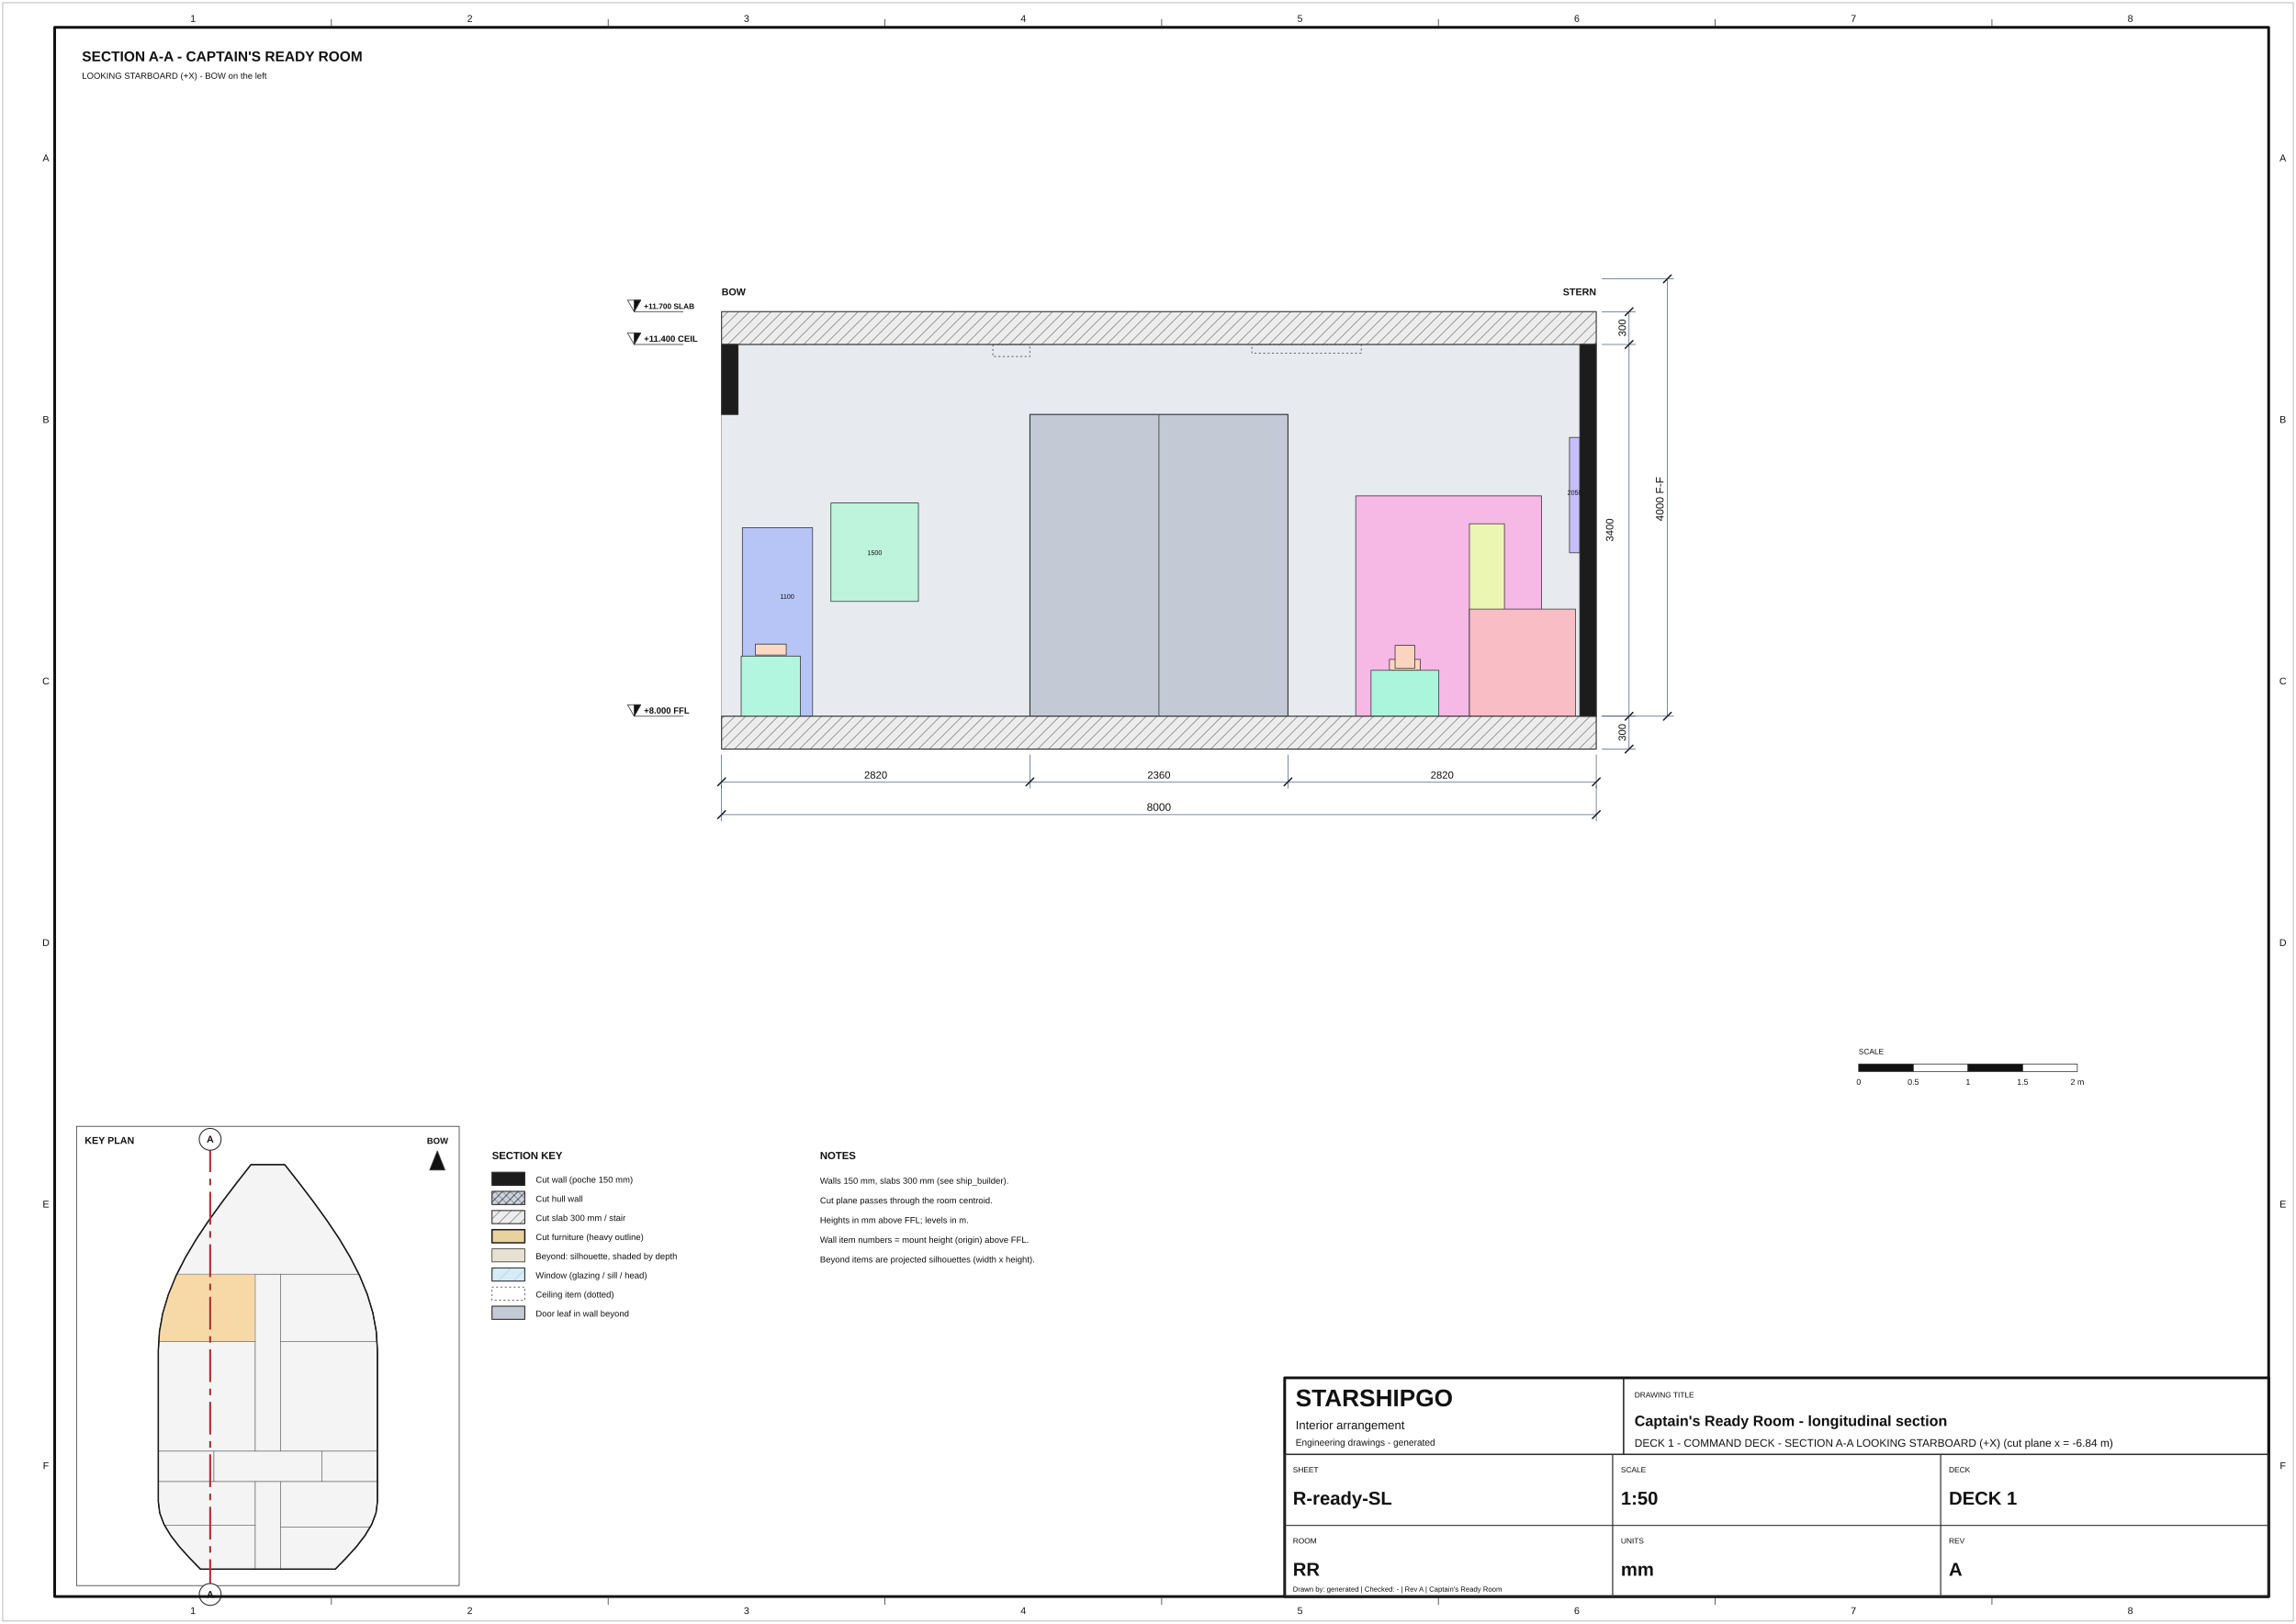
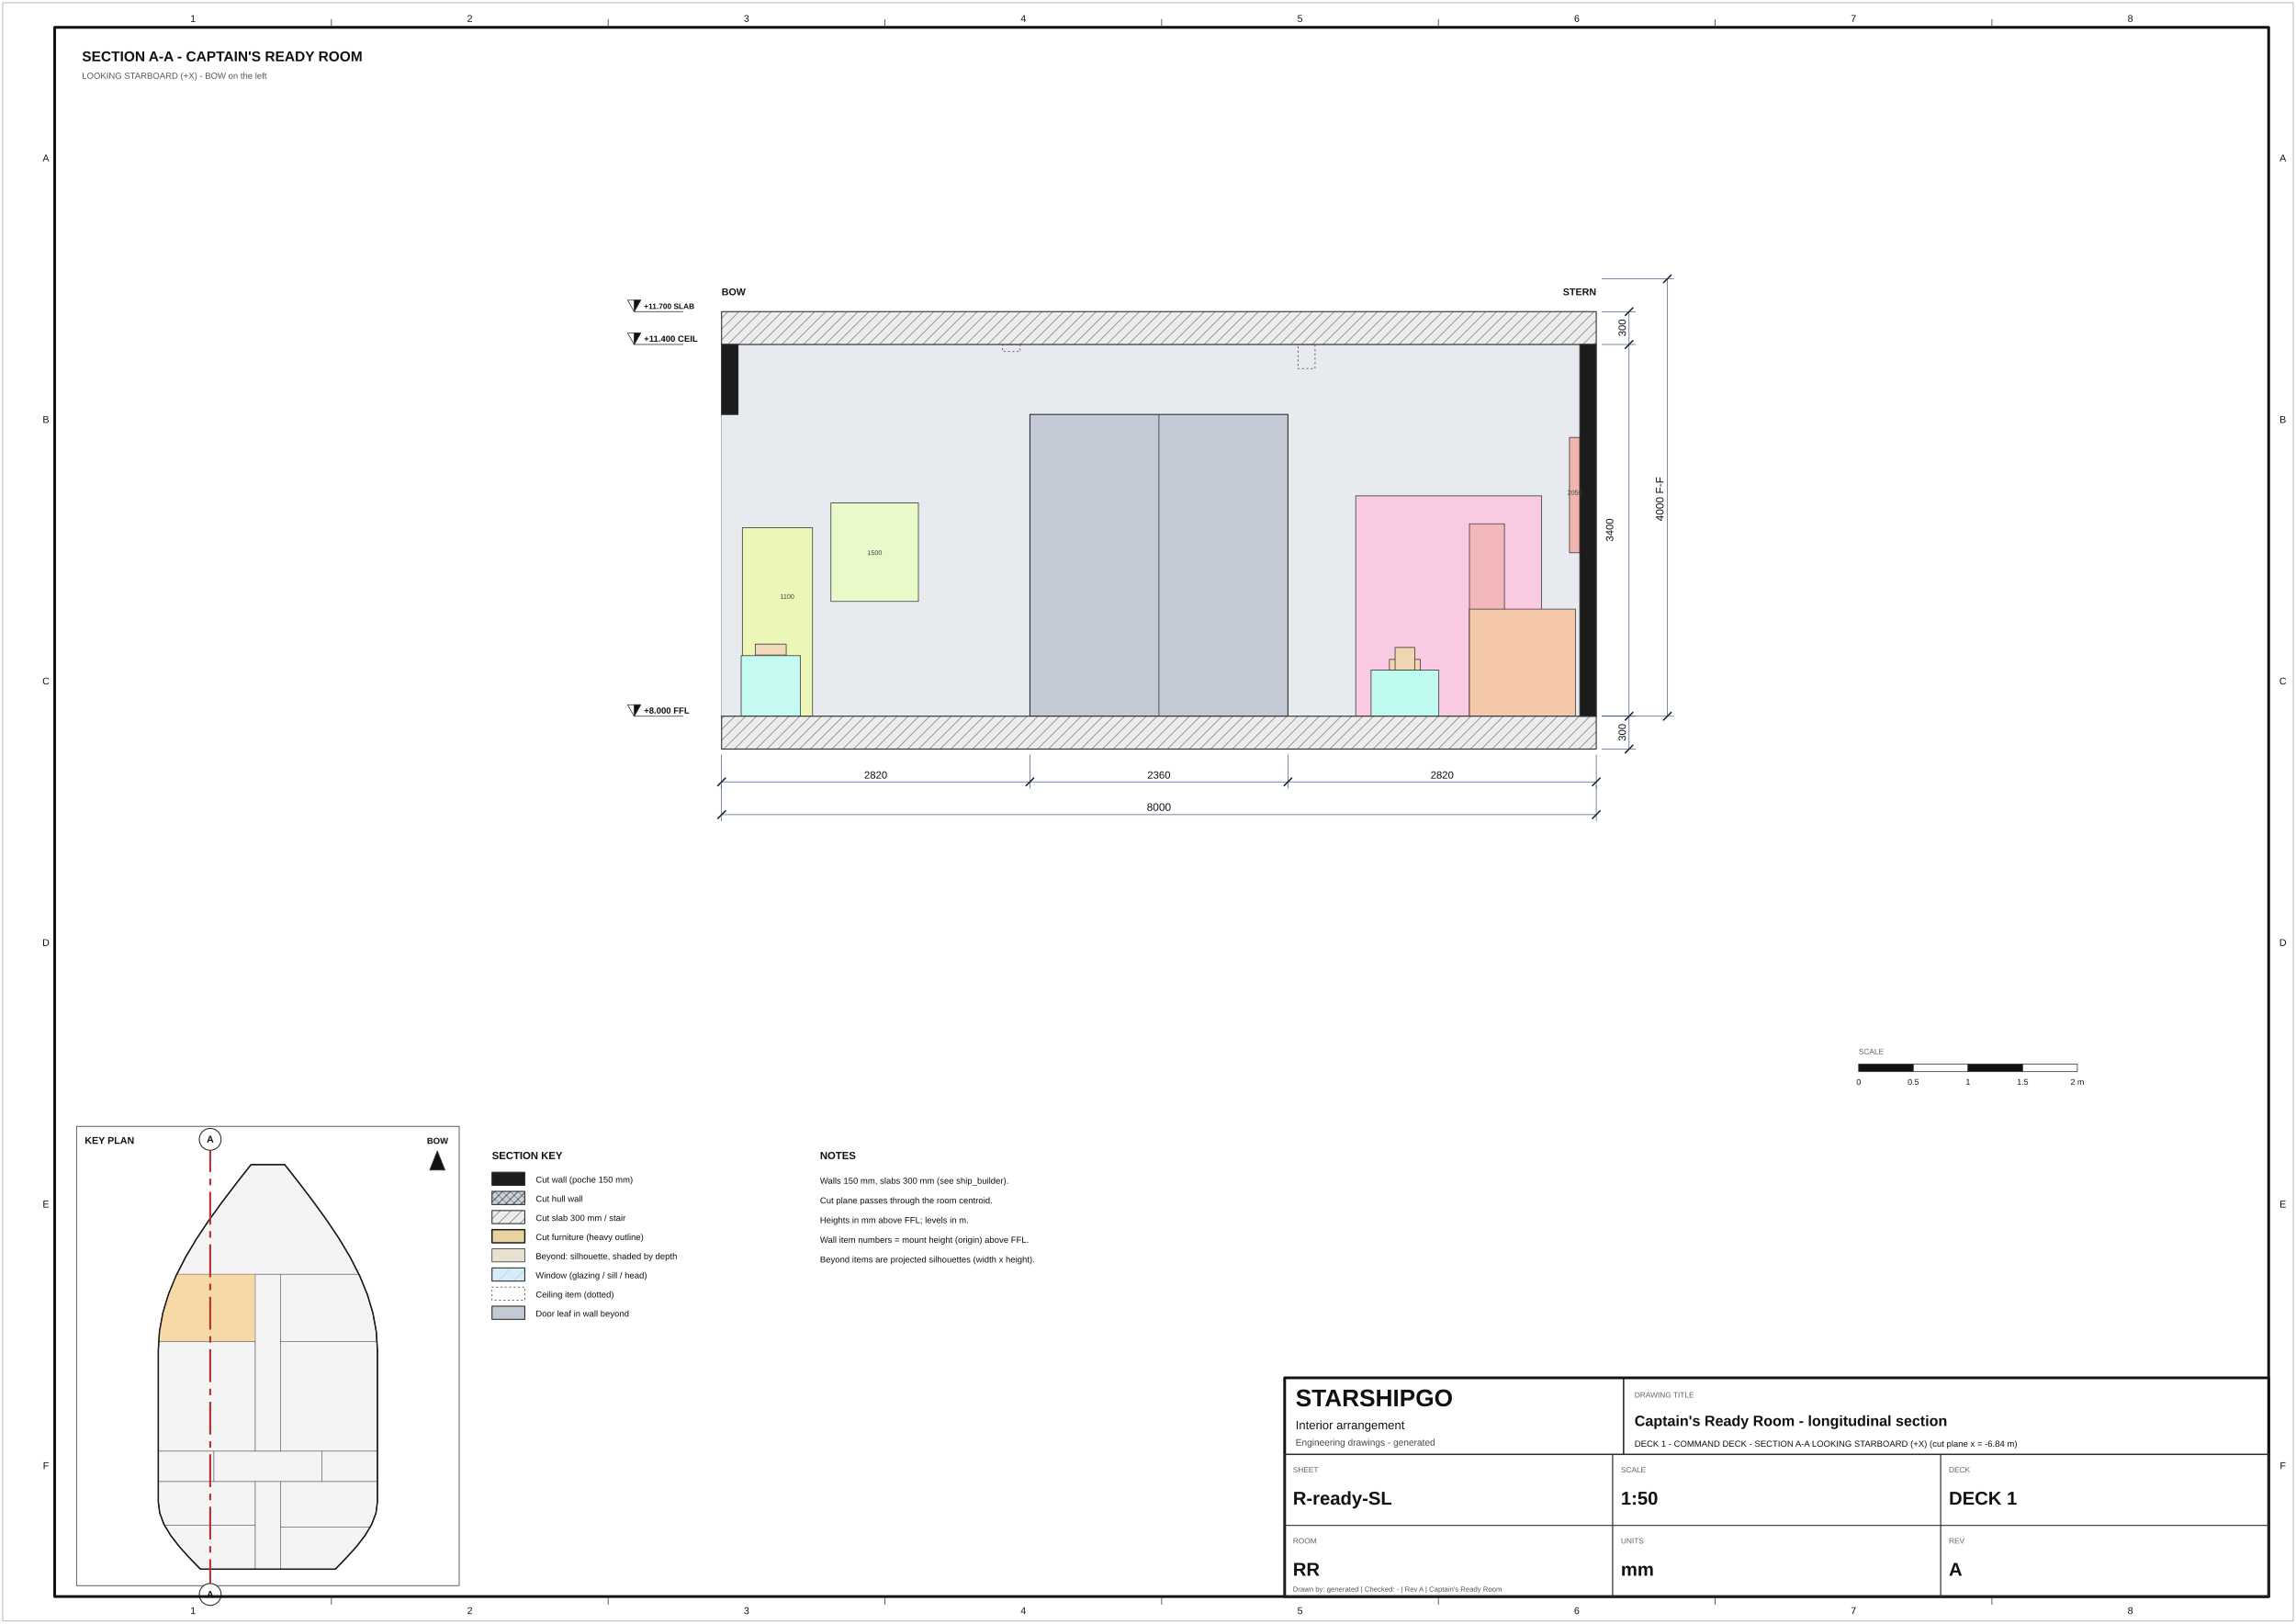
<svg xmlns="http://www.w3.org/2000/svg" width="420mm" height="297mm" viewBox="0 0 420 297">
  <style>
.t{font-family:Arial, Helvetica, 'DejaVu Sans', sans-serif;fill:#111}
.b{font-weight:bold}.i{font-style:italic}
.h{stroke:#111;stroke-width:.5;stroke-linejoin:round;stroke-linecap:round}
.m{stroke:#1a1a1a;stroke-width:.25;stroke-linejoin:round;stroke-linecap:round}
.n{stroke:#2a2a2a;stroke-width:.18;stroke-linejoin:round}
.f{stroke:#333;stroke-width:.13;stroke-linejoin:round}
.x{stroke:#555;stroke-width:.07}
.g{stroke:#9a9a9a;stroke-width:.1}
.gg{stroke:#c4c4c4;stroke-width:.08}
.d{stroke:#1d3c6e;stroke-width:.1}
.dsh{stroke:#222;stroke-width:.18;stroke-dasharray:1.6 .8}
.dot{stroke:#444;stroke-width:.14;stroke-dasharray:.25 .55;stroke-linecap:round}
.hid{stroke:#777;stroke-width:.12;stroke-dasharray:1 .7}
.cl{stroke:#b03030;stroke-width:.12;stroke-dasharray:5 1 1 1}
.cut{stroke:#b03030;stroke-width:.35;stroke-dasharray:6 1.2 1.2 1.2}
.red{stroke:#b03030;stroke-width:.13;stroke-dasharray:1.2 .7}
.none{stroke:none}
.halo{paint-order:stroke;stroke:#fff;stroke-width:.8;stroke-linejoin:round}
</style>
  <defs>
    <pattern id="hSlab" width="1.4" height="1.4" patternUnits="userSpaceOnUse" patternTransform="rotate(45)">
      <rect width="1.4" height="1.4" fill="#ececec" />
      <line x1="0" y1="0" x2="0" y2="1.4" stroke="#222" stroke-width=".13" />
    </pattern>
    <pattern id="hHull" width="1" height="1" patternUnits="userSpaceOnUse" patternTransform="rotate(45)">
      <rect width="1" height="1" fill="#c9d0da" />
      <line x1="0" y1="0" x2="0" y2="1" stroke="#111" stroke-width=".2" />
      <line x1="0" y1="0" x2="1" y2="0" stroke="#111" stroke-width=".1" />
    </pattern>
    <pattern id="hHole" width="1.6" height="1.6" patternUnits="userSpaceOnUse" patternTransform="rotate(-45)">
      <line x1="0" y1="0" x2="0" y2="1.6" stroke="#444" stroke-width=".12" />
    </pattern>
    <pattern id="hZone" width="1.8" height="1.8" patternUnits="userSpaceOnUse" patternTransform="rotate(45)">
      <line x1="0" y1="0" x2="0" y2="1.8" stroke="#d08080" stroke-width=".1" />
    </pattern>
    <pattern id="hPlen" width="1.6" height="1.6" patternUnits="userSpaceOnUse">
      <circle cx=".4" cy=".4" r=".12" fill="#888" />
      <circle cx="1.2" cy="1.2" r=".12" fill="#888" />
    </pattern>
    <pattern id="hGlass" width="2" height="2" patternUnits="userSpaceOnUse" patternTransform="rotate(45)">
      <rect width="2" height="2" fill="#d6ecf7" />
      <line x1="0" y1="0" x2="0" y2="2" stroke="#5a9abb" stroke-width=".08" />
    </pattern>
    <pattern id="hFloor" width="1.2" height="1.2" patternUnits="userSpaceOnUse" patternTransform="rotate(-45)">
      <rect width="1.2" height="1.2" fill="#f2f2f2" />
      <line x1="0" y1="0" x2="0" y2="1.2" stroke="#555" stroke-width=".1" />
    </pattern>
  </defs>
  <rect x="0" y="0" width="420" height="297" fill="#ffffff" />
  <text x="15" y="11.2" font-size="2.6" class="t b">SECTION A-A - CAPTAIN'S READY ROOM</text>
-   <text x="15" y="14.4" font-size="1.6" class="t" fill="#555">LOOKING STARBOARD (+X)  -  BOW on the left</text>
+   <text x="15" y="14.4" font-size="1.6" class="t" style="fill:#555">LOOKING STARBOARD (+X)  -  BOW on the left</text>
  <clipPath id="clipA">
    <rect x="131.7" y="56.7" width="160.6" height="80.6" />
  </clipPath>
  <g clip-path="url(#clipA)">
    <polygon points="132,63 292,63 292,131 132,131" class="x" fill="#e7eaef" />
    <polygon points="188.4,75.8 235.6,75.8 235.6,131 188.4,131" class="n" fill="#c3cad6" />
    <line x1="212" y1="131" x2="212" y2="75.8" class="f" />
-     <polygon points="141,99.6 147,99.6 147,114.3 141,114.3" class="f" fill="#eecbfa" />
-     <polygon points="152,92 168,92 168,110 152,110" class="f" fill="#bef3dc" />
-     <polygon points="248,90.7 282,90.7 282,131 248,131" class="f" fill="#f6b8e5" />
-     <polygon points="135.8,96.5 148.64,96.5 148.64,131 135.8,131" class="f" fill="#b6c4f6" />
-     <polygon points="138.16,117.8 143.82,117.8 143.82,119.8 138.16,119.8" class="f" fill="#fad9c6" />
-     <polygon points="268.8,95.8 275.2,95.8 275.2,131 268.8,131" class="f" fill="#ebf6b2" />
-     <polygon points="135.58,120 146.42,120 146.42,131.08 135.58,131.08" class="f" fill="#b2f6df" />
-     <polygon points="181.62,63 188.38,63 188.38,65.2 181.62,65.2" class="dot" fill="none" />
-     <polygon points="254.16,120.6 259.82,120.6 259.82,122.6 254.16,122.6" class="f" fill="#fad5c1" />
-     <polygon points="229,63 249,63 249,64.58 229,64.58" class="dot" fill="none" />
-     <polygon points="255.2,118.04 258.8,118.04 258.8,122.22 255.2,122.22" class="f" fill="#fad4bf" />
-     <polygon points="250.8,122.6 263.2,122.6 263.2,131.04 250.8,131.04" class="f" fill="#aaf5db" />
-     <polygon points="287.1,80 289,80 289,101.1 287.1,101.1" class="f" fill="#c5bff9" />
-     <polygon points="268.8,111.4 288.2,111.4 288.2,131 268.8,131" class="f" fill="#f9bdc5" />
+     <polygon points="141,99.6 147,99.6 147,114.3 141,114.3" class="f" fill="#f0bff3" />
+     <polygon points="152,92 168,92 168,110 152,110" class="f" fill="#e9faca" />
+     <polygon points="248,90.7 282,90.7 282,131 248,131" class="f" fill="#facae3" />
+     <polygon points="135.8,96.5 148.64,96.5 148.64,131 135.8,131" class="f" fill="#ecf6b6" />
+     <polygon points="138.16,117.8 143.82,117.8 143.82,119.8 138.16,119.8" class="f" fill="#f2d9b8" />
+     <polygon points="268.8,95.8 275.2,95.8 275.2,131 268.8,131" class="f" fill="#f2b8bb" />
+     <polygon points="135.58,119.92 146.42,119.92 146.42,131 135.58,131" class="f" fill="#c5faf3" />
+     <polygon points="254.16,120.6 259.82,120.6 259.82,122.6 254.16,122.6" class="f" fill="#f1d6b2" />
+     <polygon points="237.44,63 240.56,63 240.56,67.4 237.44,67.4" class="dot" fill="none" />
+     <polygon points="183.4,63 186.6,63 186.6,64.3 183.4,64.3" class="dot" fill="none" />
+     <polygon points="255.2,118.42 258.8,118.42 258.8,122.6 255.2,122.6" class="f" fill="#f0d5b1" />
+     <polygon points="250.8,122.56 263.2,122.56 263.2,131 250.8,131" class="f" fill="#bffaf1" />
+     <polygon points="287.1,80 289,80 289,101.1 287.1,101.1" class="f" fill="#f0b5af" />
+     <polygon points="268.8,111.4 288.2,111.4 288.2,131 268.8,131" class="f" fill="#f4c8a8" />
    <polygon points="132,131 292,131 292,137 132,137" class="n" fill="url(#hSlab)" />
    <polygon points="132,57 292,57 292,63 132,63" class="n" fill="url(#hSlab)" />
    <polygon points="132,63 135,63 135,75.8 132,75.8" class="n" fill="#1c1c1c" />
    <polygon points="289,63 292,63 292,131 289,131" class="n" fill="#1c1c1c" />
  </g>
-   <text x="160" y="101.5" font-size="1.2" class="t" text-anchor="middle" fill="#444">1500</text>
-   <text x="144" y="109.5" font-size="1.2" class="t" text-anchor="middle" fill="#444">1100</text>
-   <text x="288.05" y="90.5" font-size="1.2" class="t" text-anchor="middle" fill="#444">2050</text>
+   <text x="160" y="101.5" font-size="1.2" class="t" text-anchor="middle" style="fill:#444">1500</text>
+   <text x="144" y="109.5" font-size="1.2" class="t" text-anchor="middle" style="fill:#444">1100</text>
+   <text x="288.05" y="90.5" font-size="1.2" class="t" text-anchor="middle" style="fill:#444">2050</text>
  <text x="132" y="54" font-size="1.8" class="t b">BOW</text>
  <text x="292" y="54" font-size="1.8" class="t b" text-anchor="end">STERN</text>
  <line x1="298" y1="137" x2="298" y2="57" class="d" />
  <line x1="297.3" y1="137.7" x2="298.7" y2="136.3" class="m" />
  <line x1="293" y1="137" x2="299.2" y2="137" class="d" />
  <line x1="297.3" y1="131.7" x2="298.7" y2="130.3" class="m" />
  <line x1="293" y1="131" x2="299.2" y2="131" class="d" />
  <line x1="297.3" y1="63.7" x2="298.7" y2="62.3" class="m" />
  <line x1="293" y1="63" x2="299.2" y2="63" class="d" />
  <line x1="297.3" y1="57.7" x2="298.7" y2="56.3" class="m" />
  <line x1="293" y1="57" x2="299.2" y2="57" class="d" />
  <text x="297.4" y="135.54" font-size="1.9" class="t" transform="rotate(-90 297.4 135.54)">300</text>
  <text x="295.1" y="99.05" font-size="1.9" class="t" transform="rotate(-90 295.1 99.05)">3400</text>
  <text x="297.4" y="61.54" font-size="1.9" class="t" transform="rotate(-90 297.4 61.54)">300</text>
  <line x1="305" y1="51" x2="305" y2="131" class="d" />
  <line x1="304.3" y1="51.7" x2="305.7" y2="50.3" class="m" />
  <line x1="304.3" y1="131.7" x2="305.7" y2="130.3" class="m" />
  <line x1="293" y1="51" x2="306.2" y2="51" class="d" />
  <line x1="293" y1="131" x2="306.2" y2="131" class="d" />
  <text x="304.3" y="95.32" font-size="2" class="t" transform="rotate(-90 304.3 95.32)">4000 F-F</text>
  <line x1="116" y1="131" x2="125" y2="131" class="f" />
  <polygon points="116,131 114.8,128.9 117.2,128.9" class="f" fill="#fff" />
  <polygon points="116,131 117.2,128.9 116,128.9" class="f" fill="#111" />
  <text x="117.8" y="130.5" font-size="1.6" class="t b">+8.000 FFL</text>
  <line x1="116" y1="63" x2="125" y2="63" class="f" />
  <polygon points="116,63 114.8,60.9 117.2,60.9" class="f" fill="#fff" />
  <polygon points="116,63 117.2,60.9 116,60.9" class="f" fill="#111" />
  <text x="117.8" y="62.5" font-size="1.6" class="t b">+11.400 CEIL</text>
  <line x1="116" y1="57" x2="125" y2="57" class="f" />
  <polygon points="116,57 114.8,54.9 117.2,54.9" class="f" fill="#fff" />
  <polygon points="116,57 117.2,54.9 116,54.9" class="f" fill="#111" />
  <text x="117.8" y="56.5" font-size="1.4" class="t b">+11.700 SLAB</text>
  <line x1="132" y1="143" x2="292" y2="143" class="d" />
  <line x1="131.3" y1="143.7" x2="132.7" y2="142.3" class="m" />
  <line x1="132" y1="138" x2="132" y2="144.2" class="d" />
  <line x1="187.7" y1="143.7" x2="189.1" y2="142.3" class="m" />
  <line x1="188.4" y1="138" x2="188.4" y2="144.2" class="d" />
  <line x1="234.9" y1="143.7" x2="236.3" y2="142.3" class="m" />
  <line x1="235.6" y1="138" x2="235.6" y2="144.2" class="d" />
  <line x1="291.3" y1="143.7" x2="292.7" y2="142.3" class="m" />
  <line x1="292" y1="138" x2="292" y2="144.2" class="d" />
  <text x="160.2" y="142.4" font-size="1.9" class="t" text-anchor="middle">2820</text>
  <text x="212" y="142.4" font-size="1.9" class="t" text-anchor="middle">2360</text>
  <text x="263.8" y="142.4" font-size="1.9" class="t" text-anchor="middle">2820</text>
  <line x1="132" y1="149" x2="292" y2="149" class="d" />
  <line x1="131.3" y1="149.7" x2="132.7" y2="148.3" class="m" />
  <line x1="291.3" y1="149.7" x2="292.7" y2="148.3" class="m" />
  <line x1="132" y1="143.6" x2="132" y2="150.2" class="d" />
  <line x1="292" y1="143.6" x2="292" y2="150.2" class="d" />
  <text x="212" y="148.3" font-size="2" class="t" text-anchor="middle">8000</text>
-   <text x="340" y="192.8" font-size="1.4" class="t" fill="#666">SCALE</text>
+   <text x="340" y="192.8" font-size="1.4" class="t" style="fill:#666">SCALE</text>
  <rect x="340" y="194.6" width="10" height="1.4" class="f" fill="#111" />
  <rect x="350" y="194.6" width="10" height="1.4" class="f" fill="#fff" />
  <rect x="360" y="194.6" width="10" height="1.4" class="f" fill="#111" />
  <rect x="370" y="194.6" width="10" height="1.4" class="f" fill="#fff" />
  <text x="340" y="198.4" font-size="1.5" class="t" text-anchor="middle">0</text>
  <text x="350" y="198.4" font-size="1.5" class="t" text-anchor="middle">0.5</text>
  <text x="360" y="198.4" font-size="1.5" class="t" text-anchor="middle">1</text>
  <text x="370" y="198.4" font-size="1.5" class="t" text-anchor="middle">1.5</text>
  <text x="380" y="198.4" font-size="1.5" class="t" text-anchor="middle">2 m</text>
  <rect x="14" y="206" width="70" height="84" class="f" fill="none" />
  <text x="15.5" y="209.2" font-size="1.8" class="t b">KEY PLAN</text>
  <polygon points="52.08,213 54.74,216.39 57.32,219.78 59.78,223.18 62.05,226.57 64.07,229.96 65.8,233.35 67.19,236.74 68.21,240.13 68.83,243.53 69.04,246.92 69.04,274.67 68.78,276.72 68.01,278.78 66.78,280.83 65.19,282.89 63.33,284.94 61.33,287 36.67,287 34.67,284.94 32.81,282.89 31.22,280.83 29.99,278.78 29.22,276.72 28.96,274.67 28.96,246.92 29.17,243.53 29.79,240.13 30.81,236.74 32.2,233.35 33.93,229.96 35.95,226.57 38.22,223.18 40.68,219.78 43.26,216.39 45.92,213" class="n" fill="#f4f4f4" />
  <polygon points="46.69,233.04 51.31,233.04 51.31,265.42 46.69,265.42" class="x" fill="none" />
  <polygon points="46.69,270.97 51.31,270.97 51.31,287 46.69,287" class="x" fill="none" />
  <polygon points="39.13,265.42 58.87,265.42 58.87,270.97 39.13,270.97" class="x" fill="none" />
  <polygon points="28.96,265.42 39.13,265.42 39.13,270.97 28.96,270.97" class="x" fill="none" />
  <polygon points="58.87,265.42 69.04,265.42 69.04,270.97 58.87,270.97" class="x" fill="none" />
  <polygon points="33.93,229.96 35.95,226.57 38.22,223.18 40.68,219.78 43.26,216.39 45.92,213 52.08,213 54.74,216.39 57.32,219.78 59.78,223.18 62.05,226.57 64.07,229.96 65.65,233.04 32.35,233.04" class="x" fill="none" />
  <polygon points="29.17,243.53 29.79,240.13 30.81,236.74 32.2,233.35 32.35,233.04 46.69,233.04 46.69,245.38 29.05,245.38" class="x" fill="#f7d9a8" />
  <polygon points="28.96,246.92 29.05,245.38 46.69,245.38 46.69,265.42 28.96,265.42" class="x" fill="none" />
  <polygon points="51.31,233.04 65.65,233.04 65.8,233.35 67.19,236.74 68.21,240.13 68.83,243.53 68.95,245.38 51.31,245.38" class="x" fill="none" />
  <polygon points="51.31,245.38 68.95,245.38 69.04,246.92 69.04,265.42 51.31,265.42" class="x" fill="none" />
  <polygon points="29.99,278.78 29.22,276.72 28.96,274.67 28.96,270.97 46.69,270.97 46.69,278.98 30.11,278.98" class="x" fill="none" />
  <polygon points="34.67,284.94 32.81,282.89 31.22,280.83 30.11,278.98 46.69,278.98 46.69,287 36.67,287" class="x" fill="none" />
  <polygon points="51.31,270.97 69.04,270.97 69.04,274.67 68.78,276.72 68.01,278.78 67.7,279.29 51.31,279.29" class="x" fill="none" />
  <polygon points="51.31,279.29 67.7,279.29 66.78,280.83 65.19,282.89 63.33,284.94 61.33,287 51.31,287" class="x" fill="none" />
  <polygon points="52.08,213 54.74,216.39 57.32,219.78 59.78,223.18 62.05,226.57 64.07,229.96 65.8,233.35 67.19,236.74 68.21,240.13 68.83,243.53 69.04,246.92 69.04,274.67 68.78,276.72 68.01,278.78 66.78,280.83 65.19,282.89 63.33,284.94 61.33,287 36.67,287 34.67,284.94 32.81,282.89 31.22,280.83 29.99,278.78 29.22,276.72 28.96,274.67 28.96,246.92 29.17,243.53 29.79,240.13 30.81,236.74 32.2,233.35 33.93,229.96 35.95,226.57 38.22,223.18 40.68,219.78 43.26,216.39 45.92,213" class="m" fill="none" />
  <line x1="38.45" y1="208.38" x2="38.45" y2="291.62" class="cut" />
  <circle cx="38.45" cy="208.38" r="2" class="n" fill="#fff" />
  <text x="38.45" y="208.97" font-size="1.8" class="t b" text-anchor="middle">A</text>
  <circle cx="38.45" cy="291.62" r="2" class="n" fill="#fff" />
  <text x="38.45" y="292.23" font-size="1.8" class="t b" text-anchor="middle">A</text>
  <text x="82" y="209.2" font-size="1.6" class="t b" text-anchor="end">BOW</text>
  <polygon points="80,210.5 81.4,214 78.6,214" class="f" fill="#111" />
  <text x="90" y="212" font-size="1.9" class="t b">SECTION KEY</text>
  <rect x="90" y="214.4" width="6" height="2.4" class="n" fill="#1c1c1c" />
  <text x="98" y="216.3" font-size="1.6" class="t">Cut wall (poche 150 mm)</text>
  <rect x="90" y="217.9" width="6" height="2.4" class="n" fill="url(#hHull)" />
  <text x="98" y="219.8" font-size="1.6" class="t">Cut hull wall</text>
  <rect x="90" y="221.4" width="6" height="2.4" class="n" fill="url(#hSlab)" />
  <text x="98" y="223.3" font-size="1.6" class="t">Cut slab 300 mm / stair</text>
  <rect x="90" y="224.9" width="6" height="2.4" class="m" fill="#e8d2a0" />
  <text x="98" y="226.8" font-size="1.6" class="t">Cut furniture (heavy outline)</text>
  <rect x="90" y="228.4" width="6" height="2.4" class="f" fill="#e8e0d0" />
  <text x="98" y="230.3" font-size="1.6" class="t">Beyond: silhouette, shaded by depth</text>
  <rect x="90" y="231.9" width="6" height="2.4" class="n" fill="url(#hGlass)" />
  <text x="98" y="233.8" font-size="1.6" class="t">Window (glazing / sill / head)</text>
  <rect x="90" y="235.4" width="6" height="2.4" class="dot" fill="none" />
  <text x="98" y="237.3" font-size="1.6" class="t">Ceiling item (dotted)</text>
  <rect x="90" y="238.9" width="6" height="2.4" class="n" fill="#c3cad6" />
  <text x="98" y="240.8" font-size="1.6" class="t">Door leaf in wall beyond</text>
  <text x="150" y="212" font-size="1.9" class="t b">NOTES</text>
  <text x="150" y="216.5" font-size="1.6" class="t">Walls 150 mm, slabs 300 mm (see ship_builder).</text>
  <text x="150" y="220.1" font-size="1.6" class="t">Cut plane passes through the room centroid.</text>
  <text x="150" y="223.7" font-size="1.6" class="t">Heights in mm above FFL; levels in m.</text>
  <text x="150" y="227.3" font-size="1.6" class="t">Wall item numbers = mount height (origin) above FFL.</text>
  <text x="150" y="230.9" font-size="1.6" class="t">Beyond items are projected silhouettes (width x height).</text>
  <rect x="0.5" y="0.5" width="419" height="296" class="x" fill="none" />
  <rect x="10" y="5" width="405" height="287" class="h" fill="none" />
  <text x="35.31" y="4" font-size="1.8" class="t" text-anchor="middle">1</text>
  <text x="35.31" y="295.2" font-size="1.8" class="t" text-anchor="middle">1</text>
  <text x="85.94" y="4" font-size="1.8" class="t" text-anchor="middle">2</text>
  <text x="85.94" y="295.2" font-size="1.8" class="t" text-anchor="middle">2</text>
  <line x1="60.62" y1="3.5" x2="60.62" y2="5" class="f" />
  <line x1="60.62" y1="292" x2="60.62" y2="293.5" class="f" />
  <text x="136.56" y="4" font-size="1.8" class="t" text-anchor="middle">3</text>
  <text x="136.56" y="295.2" font-size="1.8" class="t" text-anchor="middle">3</text>
  <line x1="111.25" y1="3.5" x2="111.25" y2="5" class="f" />
  <line x1="111.25" y1="292" x2="111.25" y2="293.5" class="f" />
  <text x="187.19" y="4" font-size="1.8" class="t" text-anchor="middle">4</text>
  <text x="187.19" y="295.2" font-size="1.8" class="t" text-anchor="middle">4</text>
  <line x1="161.88" y1="3.5" x2="161.88" y2="5" class="f" />
  <line x1="161.88" y1="292" x2="161.88" y2="293.5" class="f" />
  <text x="237.81" y="4" font-size="1.8" class="t" text-anchor="middle">5</text>
  <text x="237.81" y="295.2" font-size="1.8" class="t" text-anchor="middle">5</text>
  <line x1="212.5" y1="3.5" x2="212.5" y2="5" class="f" />
  <line x1="212.5" y1="292" x2="212.5" y2="293.5" class="f" />
  <text x="288.44" y="4" font-size="1.8" class="t" text-anchor="middle">6</text>
  <text x="288.44" y="295.2" font-size="1.8" class="t" text-anchor="middle">6</text>
  <line x1="263.12" y1="3.5" x2="263.12" y2="5" class="f" />
  <line x1="263.12" y1="292" x2="263.12" y2="293.5" class="f" />
  <text x="339.06" y="4" font-size="1.8" class="t" text-anchor="middle">7</text>
  <text x="339.06" y="295.2" font-size="1.8" class="t" text-anchor="middle">7</text>
  <line x1="313.75" y1="3.5" x2="313.75" y2="5" class="f" />
  <line x1="313.75" y1="292" x2="313.75" y2="293.5" class="f" />
  <text x="389.69" y="4" font-size="1.8" class="t" text-anchor="middle">8</text>
  <text x="389.69" y="295.2" font-size="1.8" class="t" text-anchor="middle">8</text>
  <line x1="364.38" y1="3.5" x2="364.38" y2="5" class="f" />
  <line x1="364.38" y1="292" x2="364.38" y2="293.5" class="f" />
  <text x="8.4" y="29.52" font-size="1.8" class="t" text-anchor="middle">A</text>
  <text x="417.6" y="29.52" font-size="1.8" class="t" text-anchor="middle">A</text>
  <text x="8.4" y="77.35" font-size="1.8" class="t" text-anchor="middle">B</text>
  <text x="417.6" y="77.35" font-size="1.8" class="t" text-anchor="middle">B</text>
  <text x="8.4" y="125.18" font-size="1.8" class="t" text-anchor="middle">C</text>
  <text x="417.6" y="125.18" font-size="1.8" class="t" text-anchor="middle">C</text>
  <text x="8.4" y="173.02" font-size="1.8" class="t" text-anchor="middle">D</text>
  <text x="417.6" y="173.02" font-size="1.8" class="t" text-anchor="middle">D</text>
  <text x="8.4" y="220.85" font-size="1.8" class="t" text-anchor="middle">E</text>
  <text x="417.6" y="220.85" font-size="1.8" class="t" text-anchor="middle">E</text>
  <text x="8.4" y="268.68" font-size="1.8" class="t" text-anchor="middle">F</text>
  <text x="417.6" y="268.68" font-size="1.8" class="t" text-anchor="middle">F</text>
  <rect x="235" y="252" width="180" height="40" class="h" fill="#ffffff" />
  <line x1="235" y1="266" x2="415" y2="266" class="m" />
  <line x1="297" y1="252" x2="297" y2="266" class="m" />
  <text x="237" y="257.2" font-size="4.4" class="t b">STARSHIPGO</text>
  <text x="237" y="261.4" font-size="2.2" class="t">Interior arrangement</text>
-   <text x="237" y="264.4" font-size="1.7" class="t" fill="#444">Engineering drawings - generated</text>
-   <text x="299" y="255.6" font-size="1.4" class="t" fill="#666">DRAWING TITLE</text>
+   <text x="237" y="264.4" font-size="1.7" class="t" style="fill:#444">Engineering drawings - generated</text>
+   <text x="299" y="255.6" font-size="1.4" class="t" style="fill:#666">DRAWING TITLE</text>
  <text x="299" y="260.8" font-size="2.7" class="t b">Captain's Ready Room - longitudinal section</text>
-   <text x="299" y="264.6" font-size="2" class="t">DECK 1 - COMMAND DECK  -  SECTION A-A LOOKING STARBOARD (+X)  (cut plane x = -6.84 m)</text>
+   <text x="299" y="264.6" font-size="1.6" class="t">DECK 1 - COMMAND DECK  -  SECTION A-A LOOKING STARBOARD (+X)  (cut plane x = -6.84 m)</text>
  <rect x="235" y="266" width="60" height="13" class="f" fill="none" />
-   <text x="236.5" y="269.3" font-size="1.4" class="t" fill="#666">SHEET</text>
+   <text x="236.5" y="269.3" font-size="1.4" class="t" style="fill:#666">SHEET</text>
  <text x="236.5" y="275.2" font-size="3.4" class="t b">R-ready-SL</text>
  <rect x="295" y="266" width="60" height="13" class="f" fill="none" />
-   <text x="296.5" y="269.3" font-size="1.4" class="t" fill="#666">SCALE</text>
+   <text x="296.5" y="269.3" font-size="1.4" class="t" style="fill:#666">SCALE</text>
  <text x="296.5" y="275.2" font-size="3.4" class="t b">1:50</text>
  <rect x="355" y="266" width="60" height="13" class="f" fill="none" />
-   <text x="356.5" y="269.3" font-size="1.4" class="t" fill="#666">DECK</text>
+   <text x="356.5" y="269.3" font-size="1.4" class="t" style="fill:#666">DECK</text>
  <text x="356.5" y="275.2" font-size="3.4" class="t b">DECK 1</text>
  <rect x="235" y="279" width="60" height="13" class="f" fill="none" />
-   <text x="236.5" y="282.3" font-size="1.4" class="t" fill="#666">ROOM</text>
+   <text x="236.5" y="282.3" font-size="1.4" class="t" style="fill:#666">ROOM</text>
  <text x="236.5" y="288.2" font-size="3.4" class="t b">RR</text>
  <rect x="295" y="279" width="60" height="13" class="f" fill="none" />
-   <text x="296.5" y="282.3" font-size="1.4" class="t" fill="#666">UNITS</text>
+   <text x="296.5" y="282.3" font-size="1.4" class="t" style="fill:#666">UNITS</text>
  <text x="296.5" y="288.2" font-size="3.4" class="t b">mm</text>
  <rect x="355" y="279" width="60" height="13" class="f" fill="none" />
-   <text x="356.5" y="282.3" font-size="1.4" class="t" fill="#666">REV</text>
+   <text x="356.5" y="282.3" font-size="1.4" class="t" style="fill:#666">REV</text>
  <text x="356.5" y="288.2" font-size="3.4" class="t b">A</text>
-   <text x="236.5" y="291.1" font-size="1.3" class="t" fill="#555">Drawn by: generated   |   Checked: -   |   Rev A   |   Captain's Ready Room</text>
+   <text x="236.5" y="291.1" font-size="1.3" class="t" style="fill:#555">Drawn by: generated   |   Checked: -   |   Rev A   |   Captain's Ready Room</text>
</svg>
